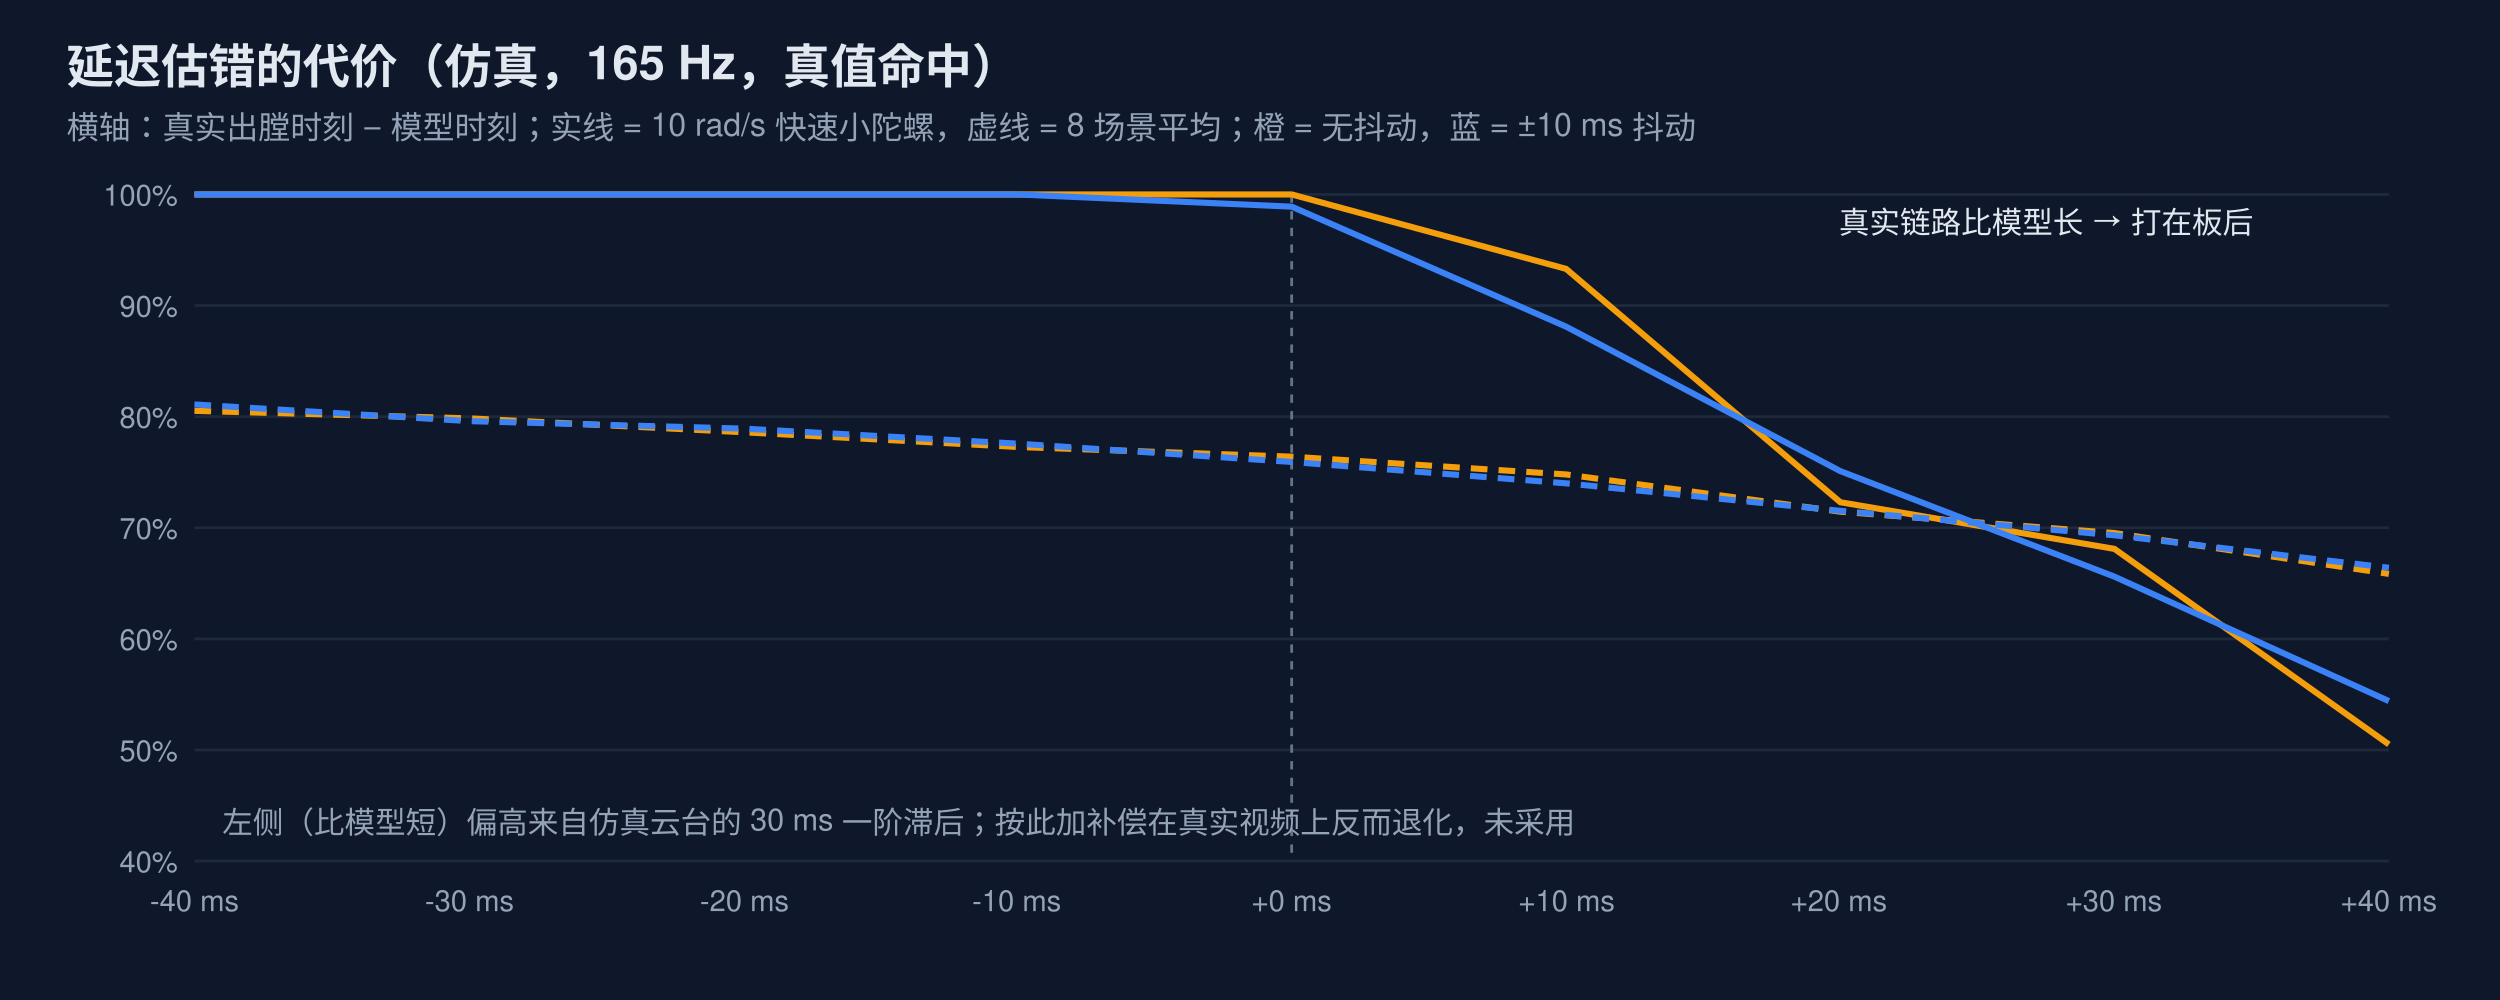
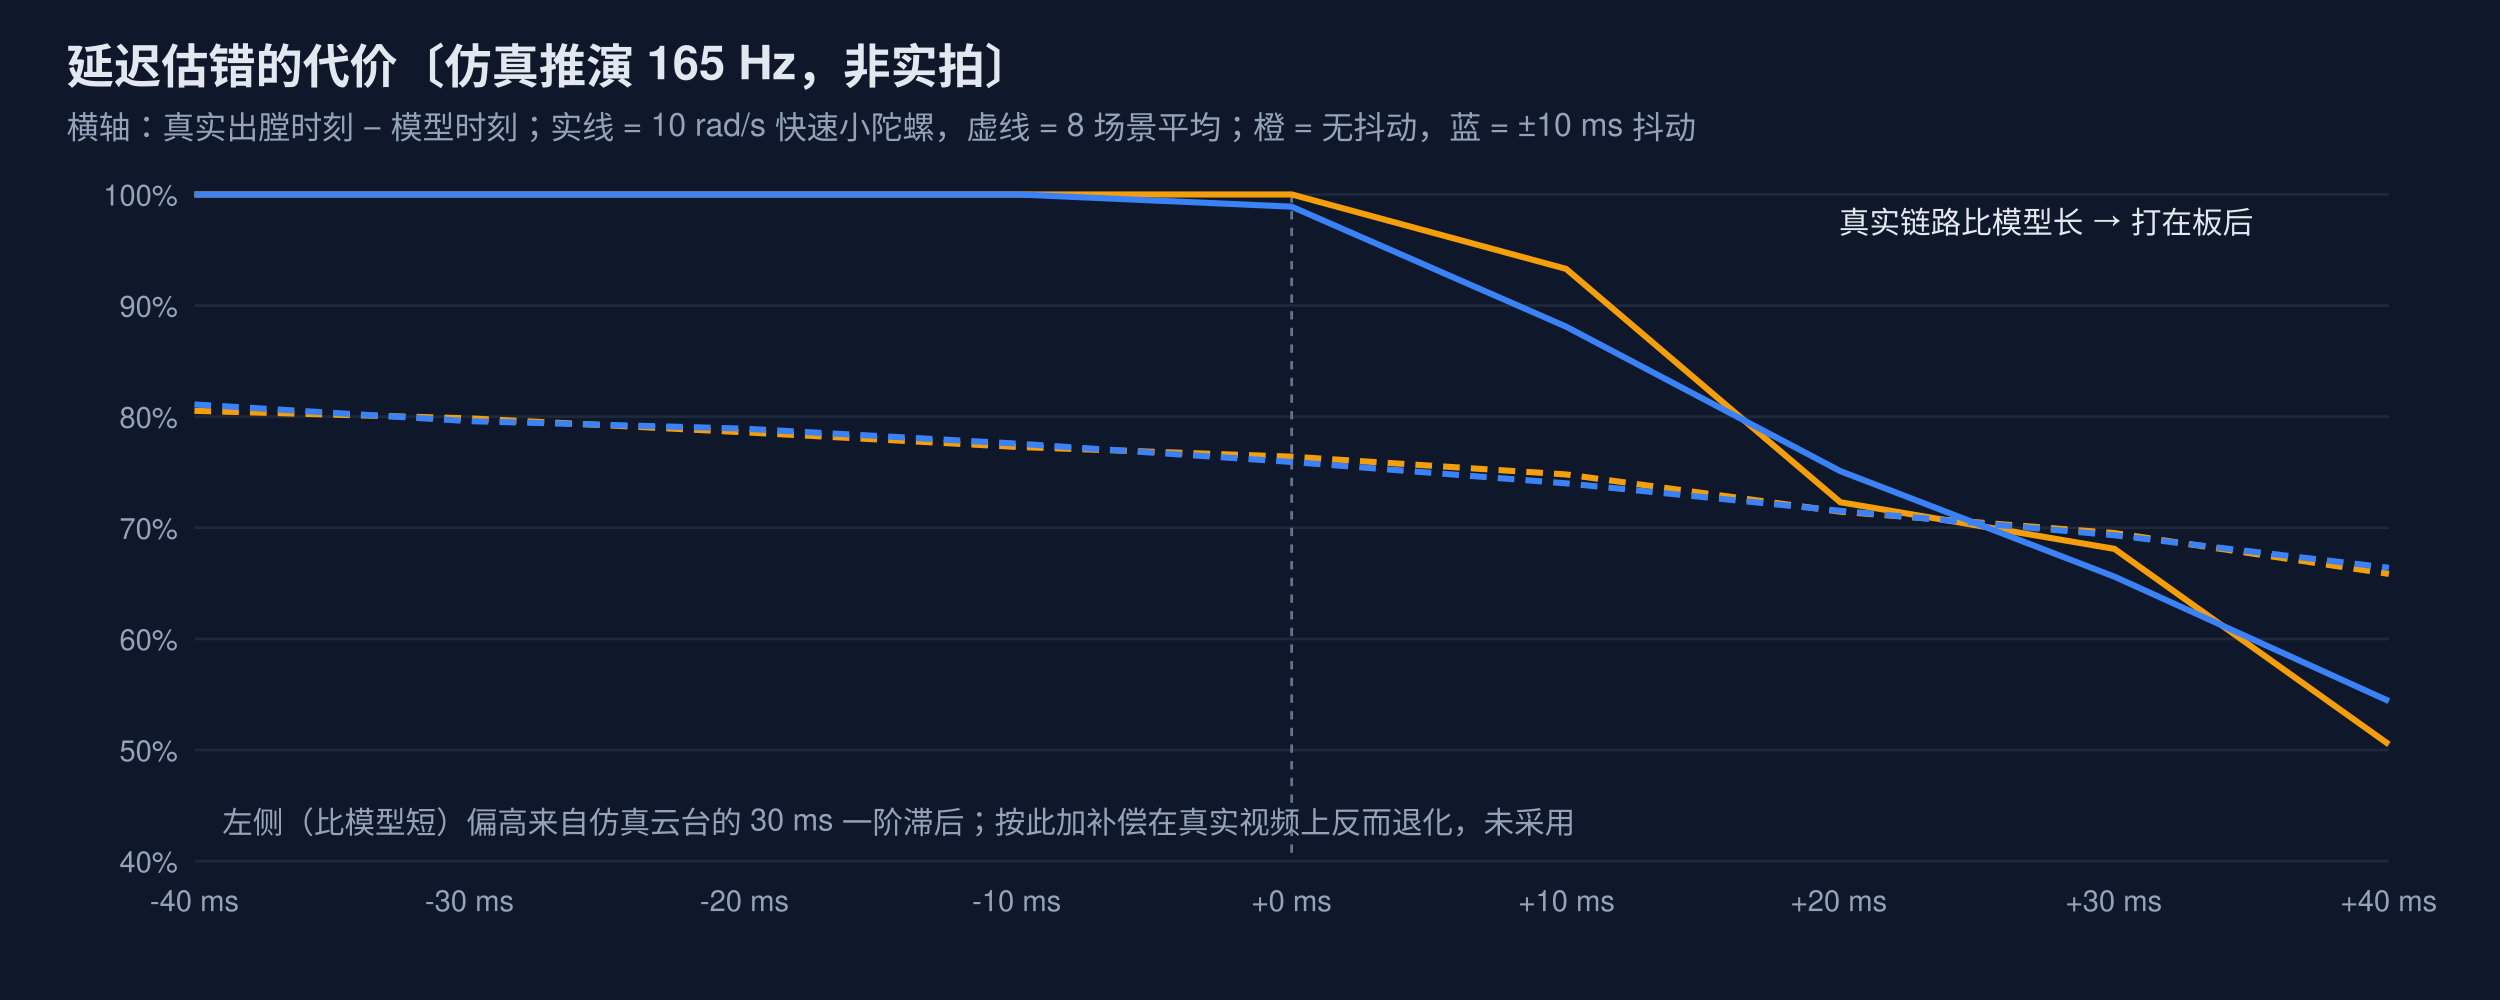
<svg xmlns="http://www.w3.org/2000/svg" width="900" height="360" viewBox="0 0 900 360" font-family="'Segoe UI', Helvetica, Arial, sans-serif">
  <rect width="900" height="360" fill="#0f172a" />
-   <text x="24" y="30" font-size="17" font-weight="bold" fill="#e2e8f0">延迟估错的代价（仿真，165 Hz，真值命中）</text>
+   <text x="24" y="30" font-size="17" font-weight="bold" fill="#e2e8f0">延迟估错的代价〔仿真推演 165 Hz，非实拍〕</text>
  <text x="24" y="50" font-size="11.5" fill="#94a3b8">横轴：真实出膛时刻 − 模型时刻；实线 = 10 rad/s 快速小陀螺，虚线 = 8 场景平均；橙 = 无抖动，蓝 = ±10 ms 抖动</text>
  <line x1="70" y1="310" x2="860" y2="310" stroke="#1e293b" />
  <text x="64" y="314" font-size="10.5" text-anchor="end" fill="#94a3b8">40%</text>
  <line x1="70" y1="270" x2="860" y2="270" stroke="#1e293b" />
  <text x="64" y="274" font-size="10.5" text-anchor="end" fill="#94a3b8">50%</text>
  <line x1="70" y1="230" x2="860" y2="230" stroke="#1e293b" />
  <text x="64" y="234" font-size="10.5" text-anchor="end" fill="#94a3b8">60%</text>
  <line x1="70" y1="190" x2="860" y2="190" stroke="#1e293b" />
  <text x="64" y="194" font-size="10.5" text-anchor="end" fill="#94a3b8">70%</text>
  <line x1="70" y1="150" x2="860" y2="150" stroke="#1e293b" />
  <text x="64" y="154" font-size="10.5" text-anchor="end" fill="#94a3b8">80%</text>
  <line x1="70" y1="110" x2="860" y2="110" stroke="#1e293b" />
  <text x="64" y="114" font-size="10.5" text-anchor="end" fill="#94a3b8">90%</text>
  <line x1="70" y1="70" x2="860" y2="70" stroke="#1e293b" />
  <text x="64" y="74" font-size="10.5" text-anchor="end" fill="#94a3b8">100%</text>
  <text x="70" y="328" font-size="10.5" text-anchor="middle" fill="#94a3b8">-40 ms</text>
  <text x="169" y="328" font-size="10.5" text-anchor="middle" fill="#94a3b8">-30 ms</text>
  <text x="268" y="328" font-size="10.5" text-anchor="middle" fill="#94a3b8">-20 ms</text>
  <text x="366" y="328" font-size="10.5" text-anchor="middle" fill="#94a3b8">-10 ms</text>
  <text x="465" y="328" font-size="10.5" text-anchor="middle" fill="#94a3b8">+0 ms</text>
  <text x="564" y="328" font-size="10.5" text-anchor="middle" fill="#94a3b8">+10 ms</text>
  <text x="662" y="328" font-size="10.5" text-anchor="middle" fill="#94a3b8">+20 ms</text>
  <text x="761" y="328" font-size="10.5" text-anchor="middle" fill="#94a3b8">+30 ms</text>
  <text x="860" y="328" font-size="10.5" text-anchor="middle" fill="#94a3b8">+40 ms</text>
  <line x1="465" y1="70" x2="465" y2="310" stroke="#64748b" stroke-dasharray="3 3" />
  <polyline points="70.0,70.0 168.8,70.0 267.5,70.0 366.2,70.0 465.0,70.0 563.8,96.8 662.5,180.8 761.2,197.6 860.0,268.0" fill="none" stroke="#f59e0b" stroke-width="2.2" />
  <polyline points="70.0,147.9 168.8,150.6 267.5,155.6 366.2,160.9 465.0,164.4 563.8,170.8 662.5,184.2 761.2,191.9 860.0,206.6" fill="none" stroke="#f59e0b" stroke-width="2.2" stroke-dasharray="6 4" />
  <polyline points="70.0,70.0 168.8,70.0 267.5,70.0 366.2,70.0 465.0,74.4 563.8,117.6 662.5,169.6 761.2,207.6 860.0,252.4" fill="none" stroke="#3b82f6" stroke-width="2.2" />
  <polyline points="70.0,145.6 168.8,151.6 267.5,154.3 366.2,159.7 465.0,166.3 563.8,174.0 662.5,183.9 761.2,192.7 860.0,204.4" fill="none" stroke="#3b82f6" stroke-width="2.2" stroke-dasharray="6 4" />
  <text x="662" y="84" font-size="11" fill="#e2e8f0">真实链路比模型长 → 打在板后</text>
  <text x="80" y="300" font-size="11" fill="#94a3b8">左侧（比模型短）偏高来自仿真云台的 30 ms 一阶滞后；按此加补偿在真实视频上反而退化，未采用</text>
</svg>
